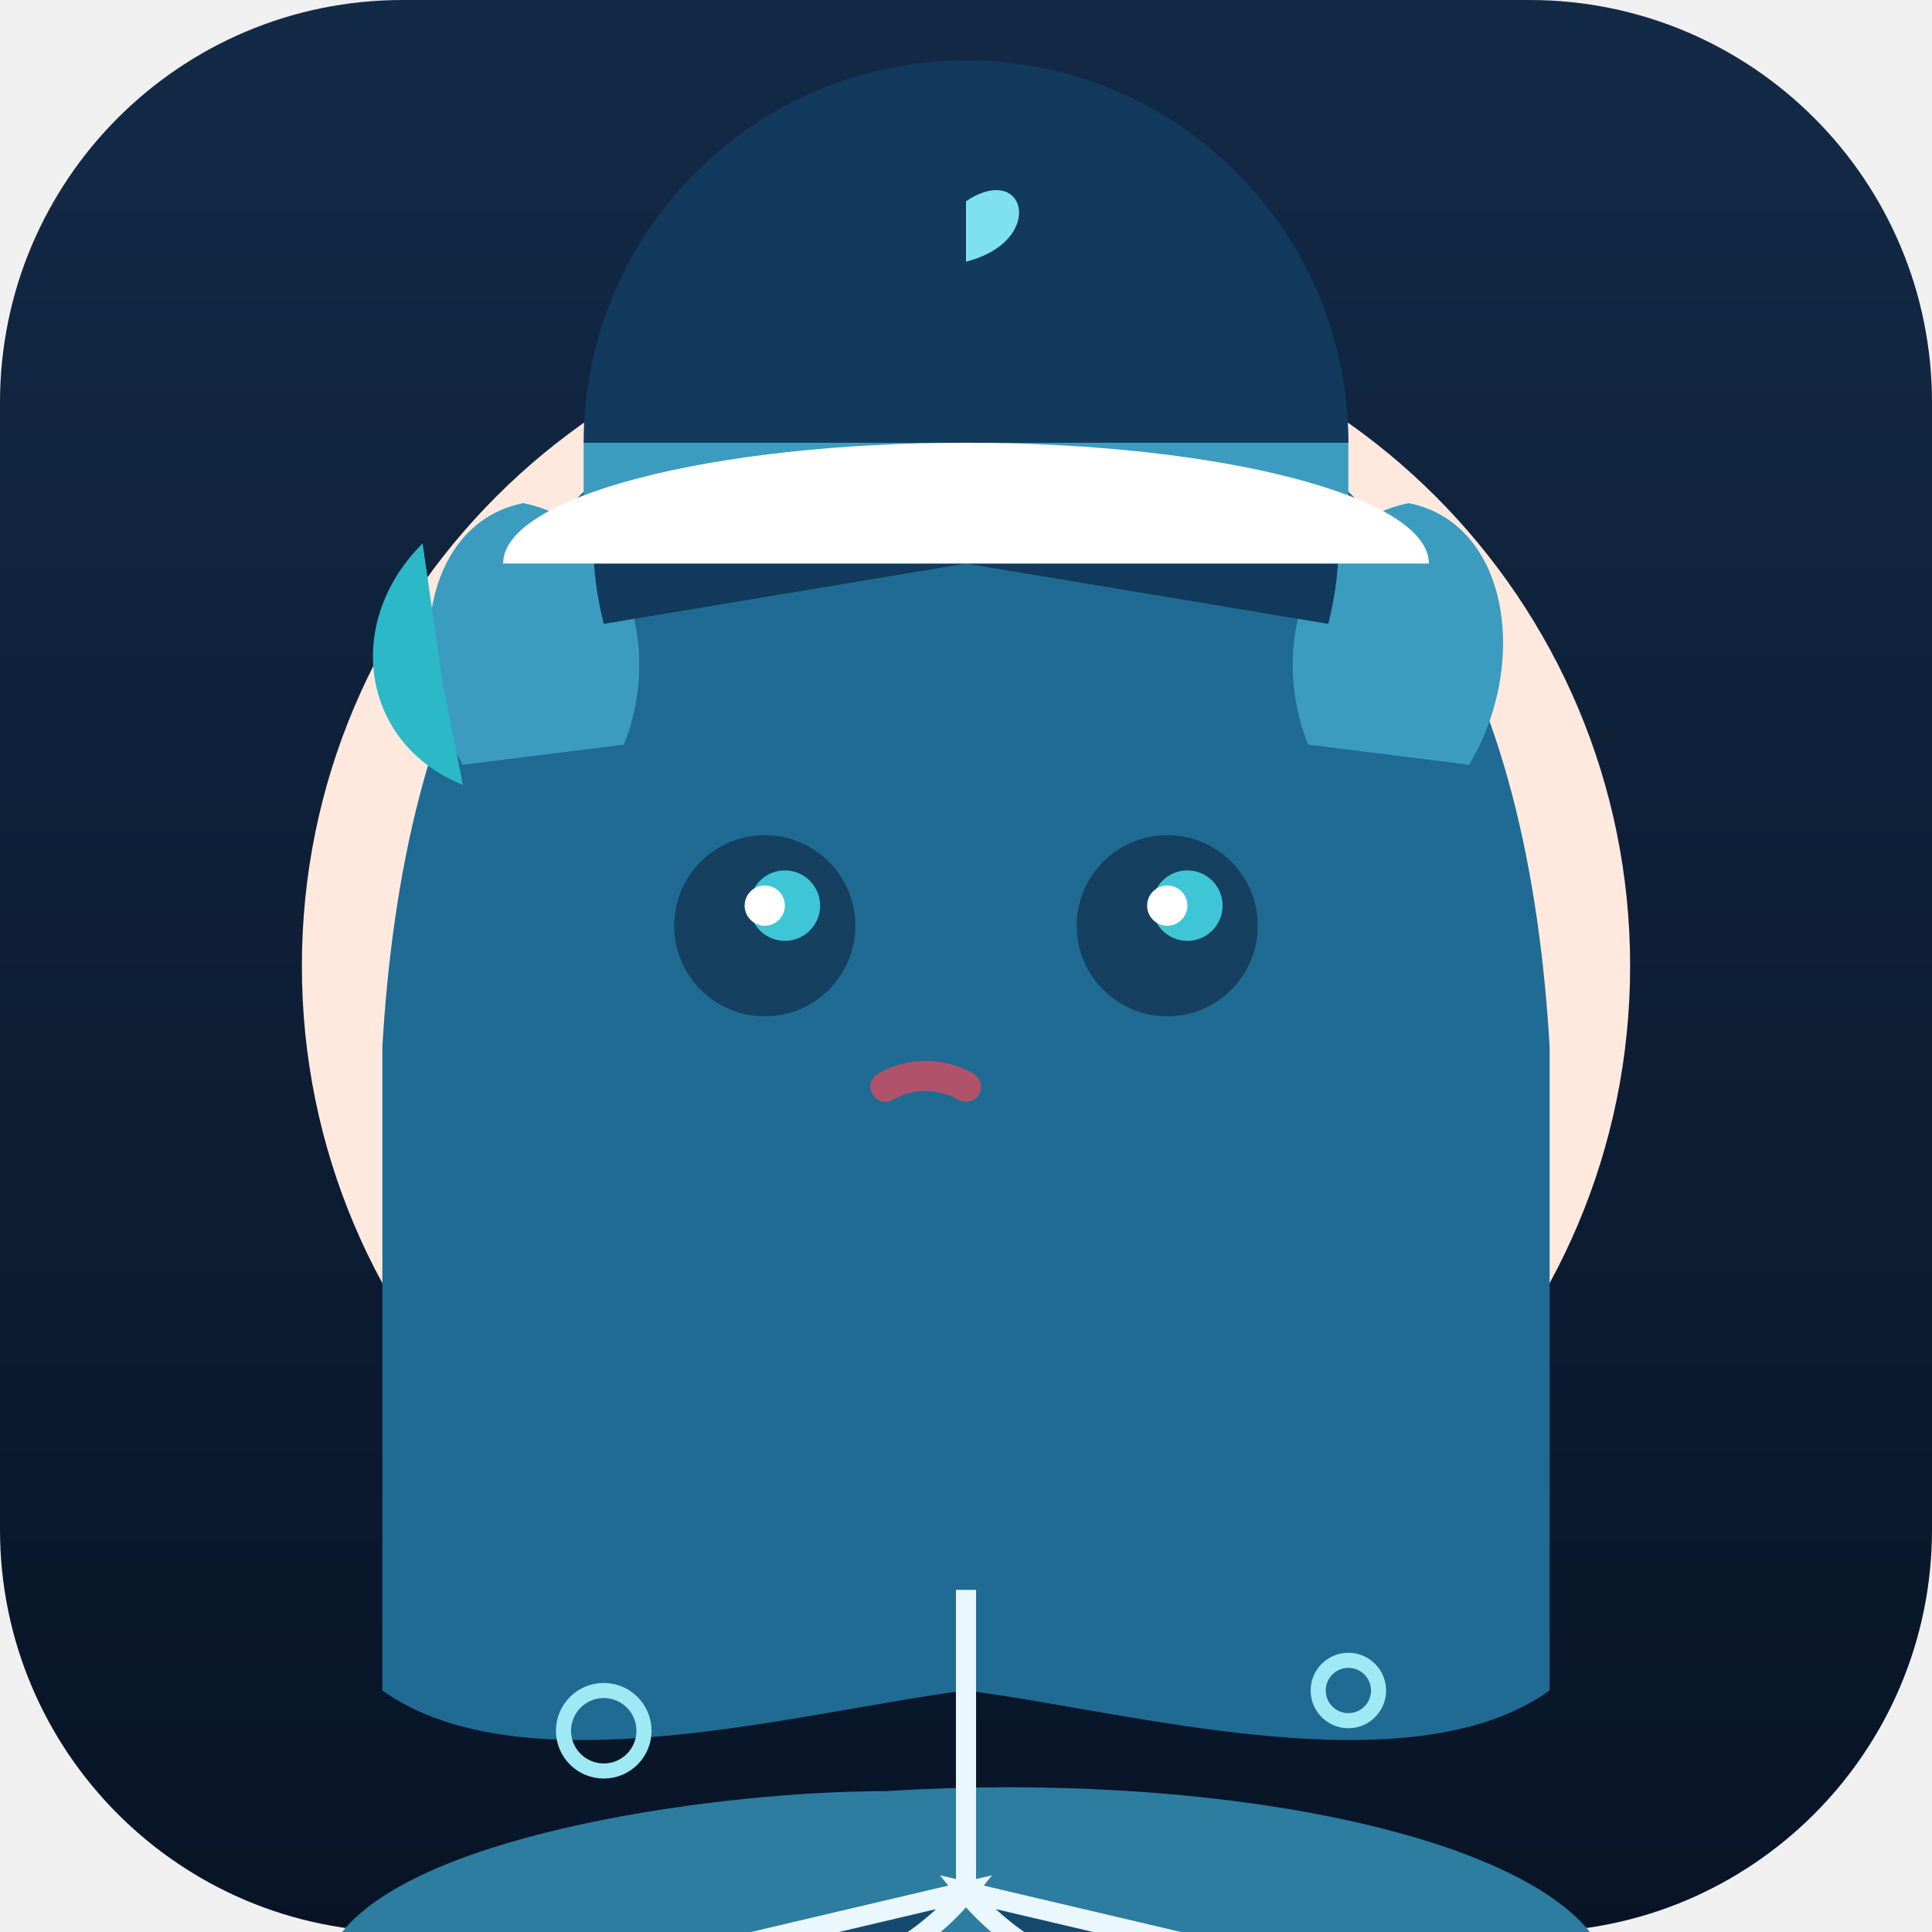
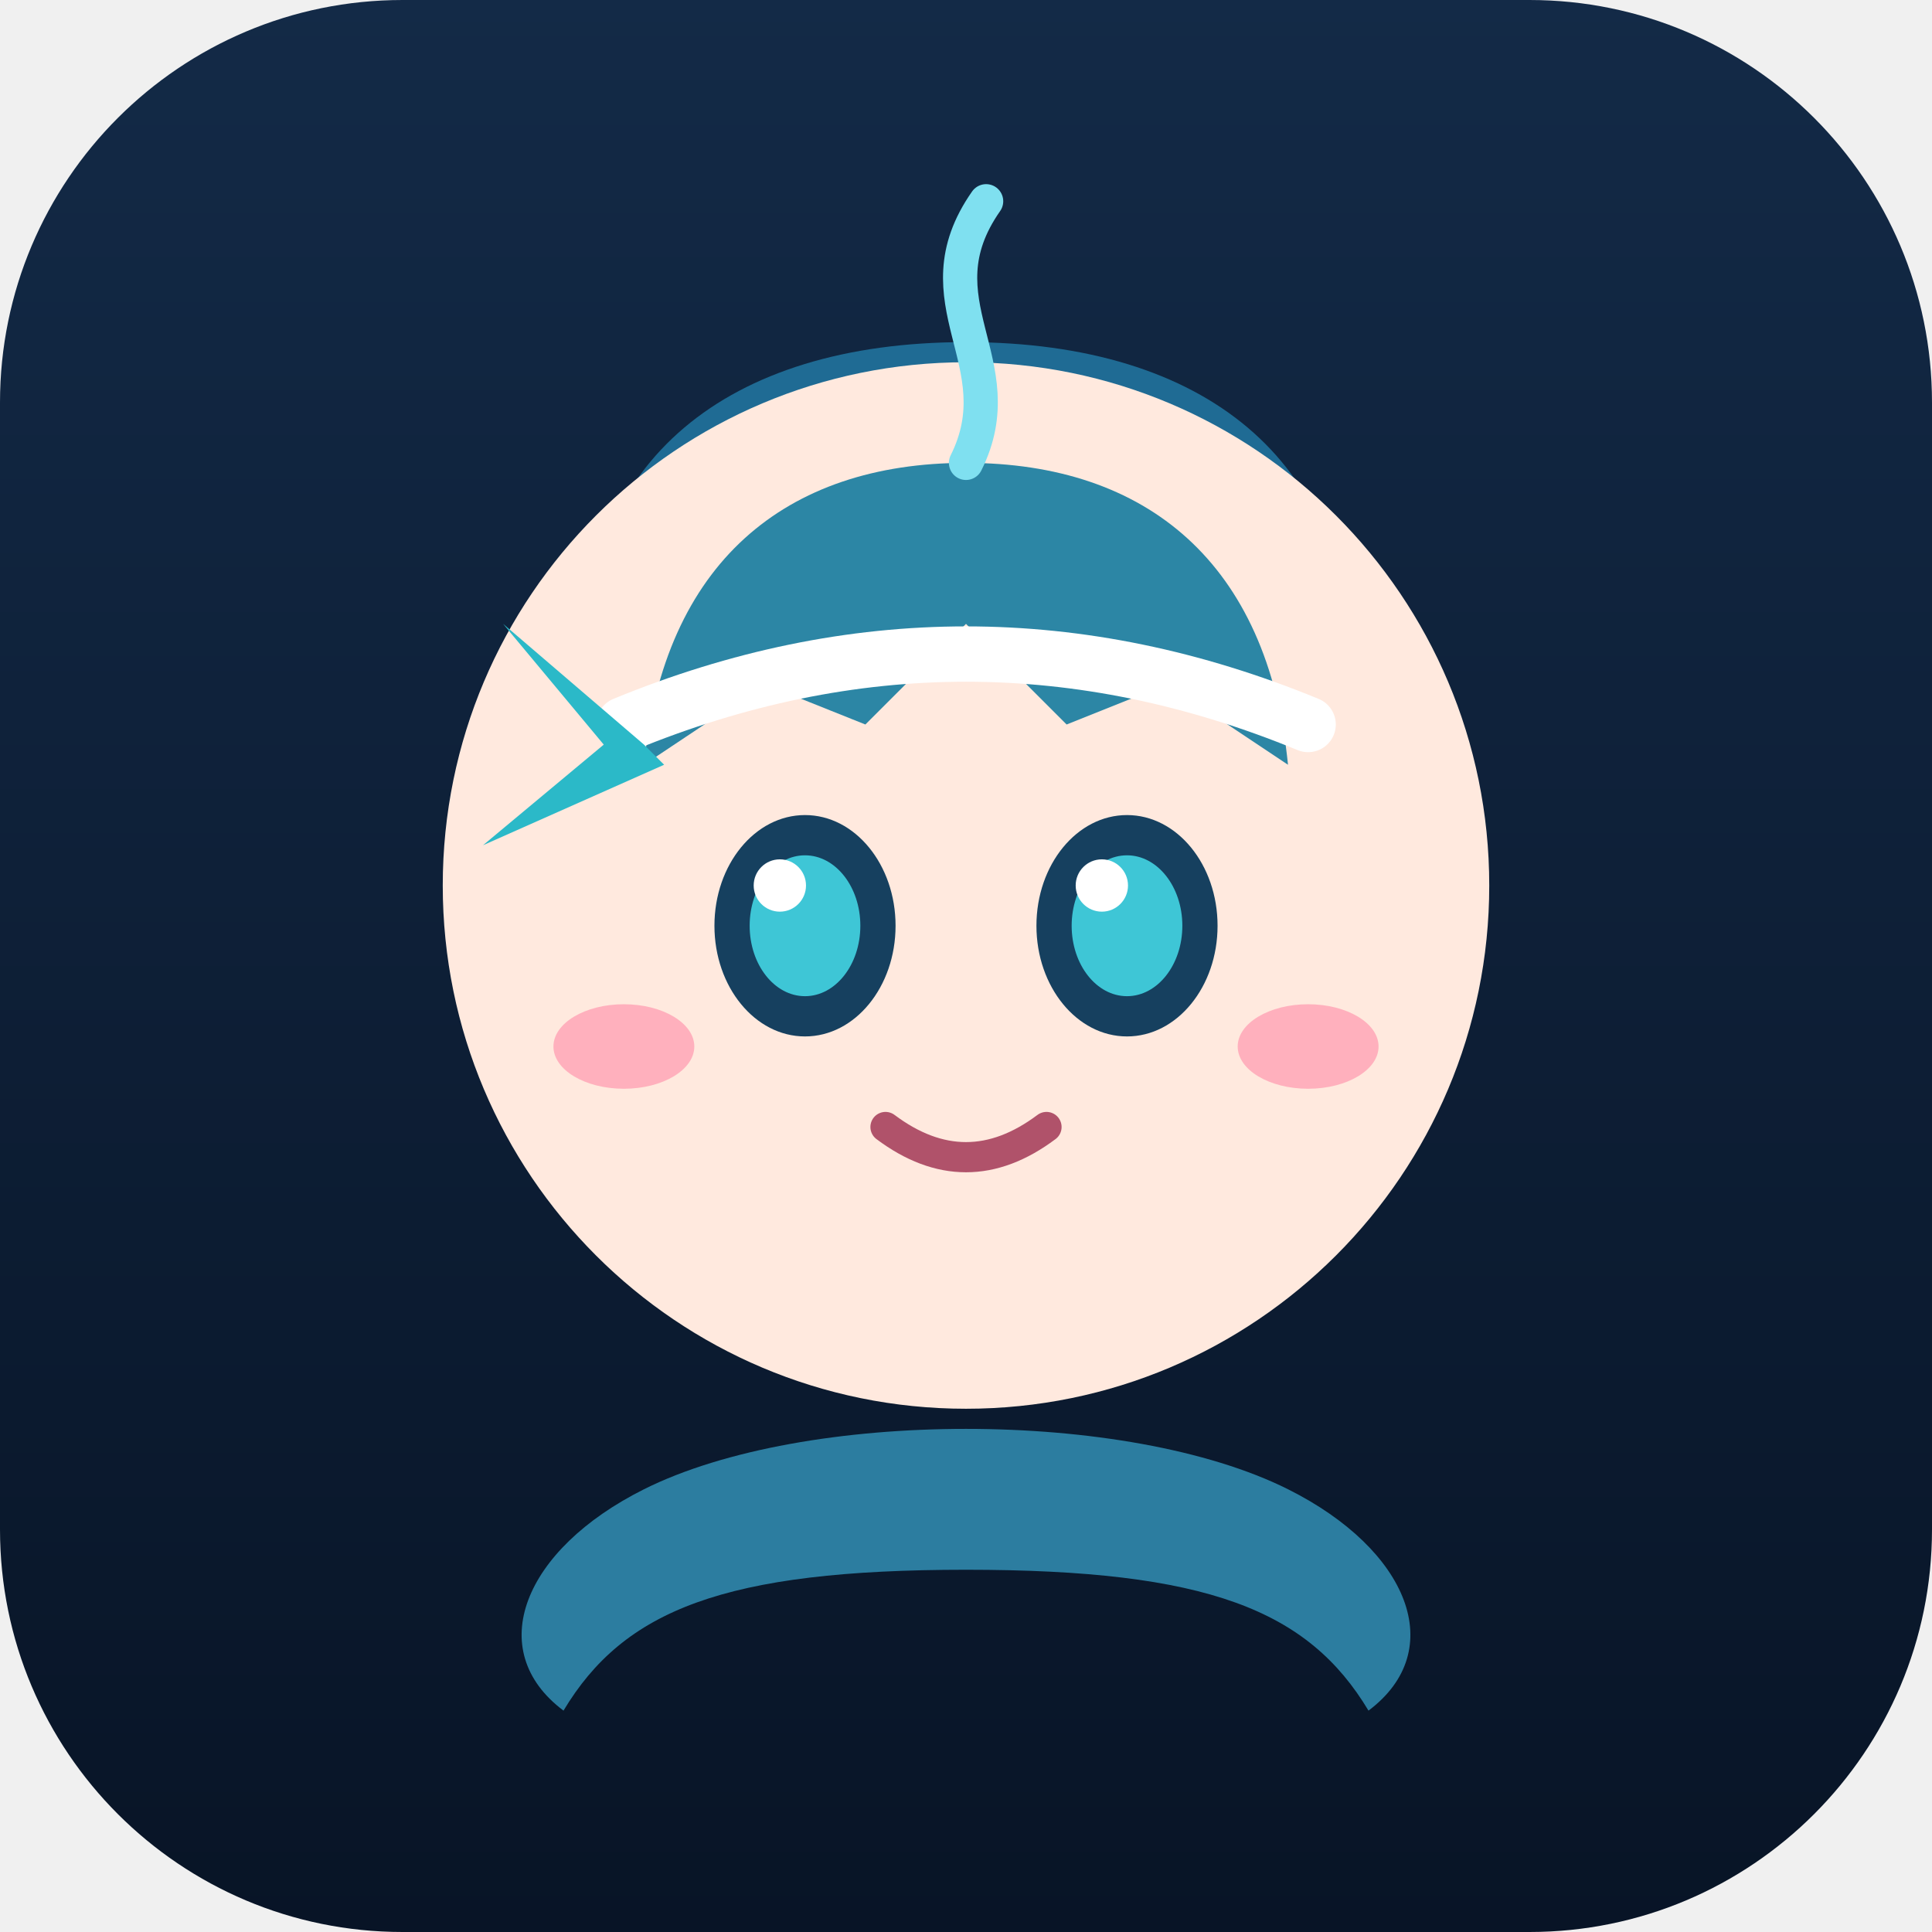
<svg xmlns="http://www.w3.org/2000/svg" viewBox="0 0 192 192" width="192" height="192">
  <defs>
    <linearGradient id="bg" x1="0" y1="0" x2="0" y2="1">
      <stop offset="0" stop-color="#132a47" />
      <stop offset="1" stop-color="#081426" />
    </linearGradient>
-     <linearGradient id="tail" x1="0" y1="0" x2="0" y2="1">
-       <stop offset="0" stop-color="#2c7da0" />
-       <stop offset="1" stop-color="#0f3d63" />
-     </linearGradient>
  </defs>
  <rect width="192" height="192" rx="40" fill="url(#bg)" />
-   <circle cx="96" cy="96" r="66" fill="#ffe9de" />
-   <path d="M96 34 C52 36 40 70 38 104 L38 168 C52 178 80 170 96 168 C112 170 140 178 154 168 L154 104 C152 70 140 36 96 34 Z" fill="#1f6b94" />
-   <path d="M46 76 C40 66 42 52 52 50 C62 52 66 64 62 74 Z" fill="#3b9cc0" />
-   <path d="M146 76 C152 66 150 52 140 50 C130 52 126 64 130 74 Z" fill="#3b9cc0" />
-   <path d="M60 62 C56 46 64 36 80 36 L96 40 L112 36 C128 36 136 46 132 62 L96 56 Z" fill="#113a5c" />
-   <path d="M58 44 C96 22 134 22 134 44 L134 56 L58 56 Z" fill="#3b9cc0" />
-   <path d="M58 44 A34 34 0 0 1 134 44 Z" fill="#113a5c" />
-   <path d="M50 56 A46 12 0 0 1 142 56 Z" fill="#ffffff" />
-   <path d="M42 54 C34 62 36 74 46 78 L44 68 Z" fill="#2bb9c8" />
-   <circle cx="76" cy="92" r="9" fill="#16405f" />
-   <circle cx="78" cy="90" r="3.5" fill="#3ec6d6" />
-   <circle cx="116" cy="92" r="9" fill="#16405f" />
-   <circle cx="118" cy="90" r="3.5" fill="#3ec6d6" />
-   <circle cx="76" cy="90" r="2" fill="#fff" />
-   <circle cx="116" cy="90" r="2" fill="#fff" />
-   <path d="M96 108 A8 8 0 0 0 88 108" stroke="#b0526a" stroke-width="3" fill="none" stroke-linecap="round" />
-   <path d="M96 34 L96 20 C102 16 104 24 96 26 Z" fill="#7fe0f0" />
-   <path d="M88 178 C120 176 150 182 158 192 L34 192 C42 182 72 178 88 178 Z" fill="#2c7da0" />
-   <path d="M96 158 L96 188 M96 188 C88 198 70 202 62 196 L96 188 Z M96 188 C104 198 122 202 130 196 L96 188 Z" fill="url(#tail)" stroke="#eaf7fd" stroke-width="2" />
-   <circle cx="60" cy="172" r="4" fill="none" stroke="#9fe9f5" stroke-width="1.5" />
-   <circle cx="134" cy="168" r="3" fill="none" stroke="#9fe9f5" stroke-width="1.5" />
+   <path d="M96 34 C72 34 58 46 58 66 L58 118 C70 124 84 126 96 126 C108 126 122 124 134 118 L134 66 C134 46 120 34 96 34 Z" fill="#1F6B94" />
+   <circle cx="96" cy="88" r="52" fill="#FFE9DE" />
+   <path d="M64 76 C66 56 78 46 96 46 C114 46 126 56 128 76 L116 68 L106 72 L96 62 L86 72 L76 68 Z" fill="#2C86A5" />
+   <path d="M96 46 C101 36 91 30 98 20" stroke="#7FE0F0" stroke-width="3.4" fill="none" stroke-linecap="round" />
+   <ellipse cx="80" cy="92" rx="9" ry="11" fill="#16405F" />
+   <ellipse cx="112" cy="92" rx="9" ry="11" fill="#16405F" />
+   <ellipse cx="80" cy="92" rx="5.5" ry="7" fill="#3EC6D6" />
+   <ellipse cx="112" cy="92" rx="5.5" ry="7" fill="#3EC6D6" />
+   <circle cx="77.5" cy="88" r="2.6" fill="#fff" />
+   <circle cx="109.5" cy="88" r="2.6" fill="#fff" />
+   <ellipse cx="62" cy="104" rx="7" ry="4.2" fill="#FF9EB2" opacity="0.75" />
+   <ellipse cx="130" cy="104" rx="7" ry="4.2" fill="#FF9EB2" opacity="0.75" />
+   <path d="M88 112 Q96 118 104 112" stroke="#B0526A" stroke-width="3" fill="none" stroke-linecap="round" />
+   <path d="M62 72 Q96 58 130 72" stroke="#FFFFFF" stroke-width="5.5" fill="none" stroke-linecap="round" />
+   <path d="M64 74 L50 62 L60 74 L48 84 L66 76 Z" fill="#2BB9C8" />
+   <path d="M64 148 C80 140 112 140 128 148 C140 154 144 164 136 170 C130 160 120 156 96 156 C72 156 62 160 56 170 C48 164 52 154 64 148 Z" fill="#2C7DA0" />
</svg>
